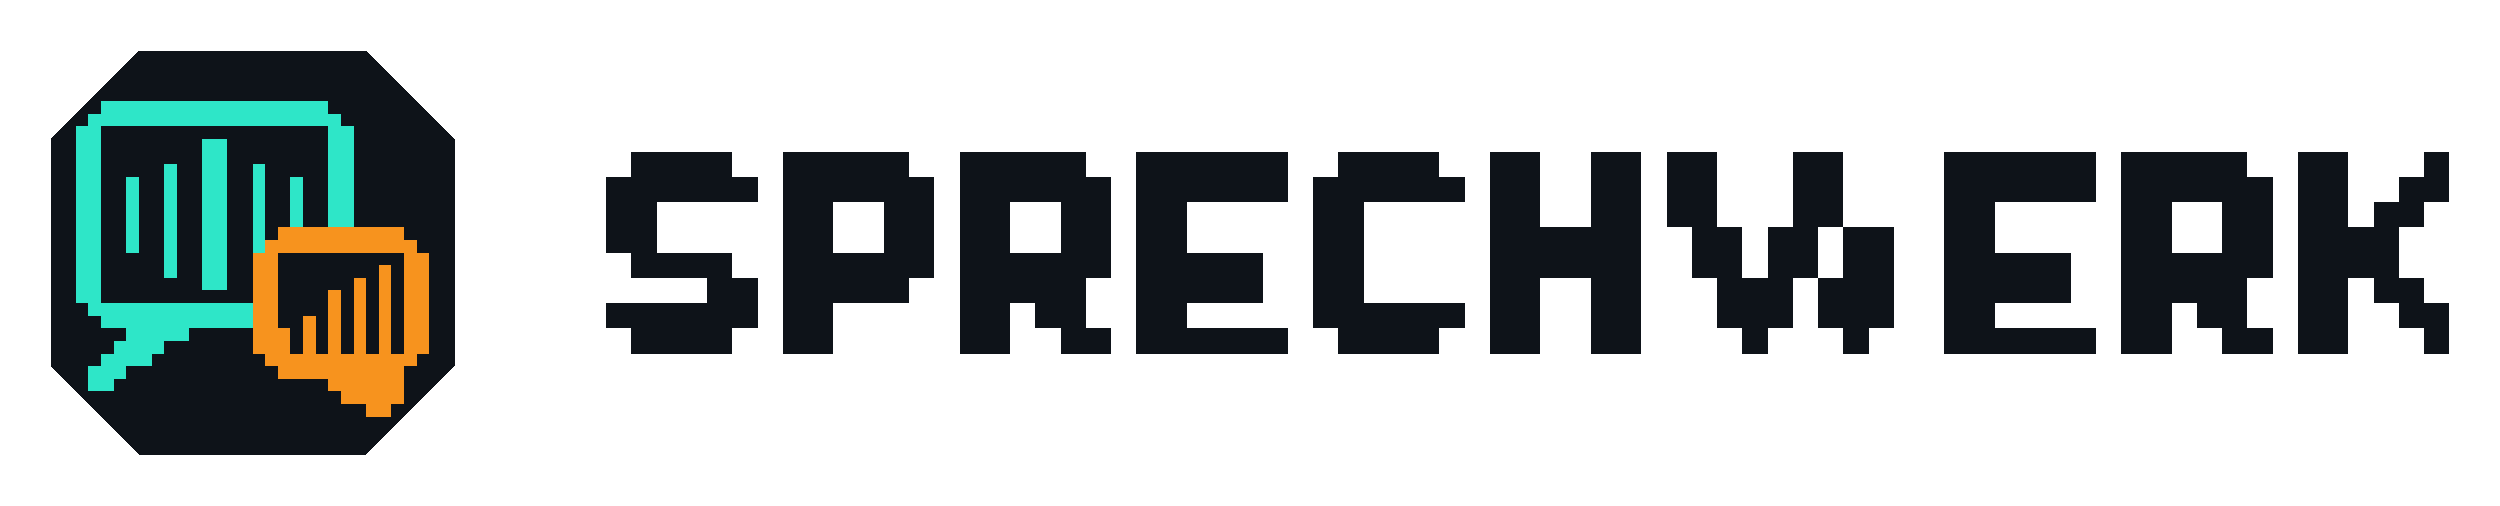
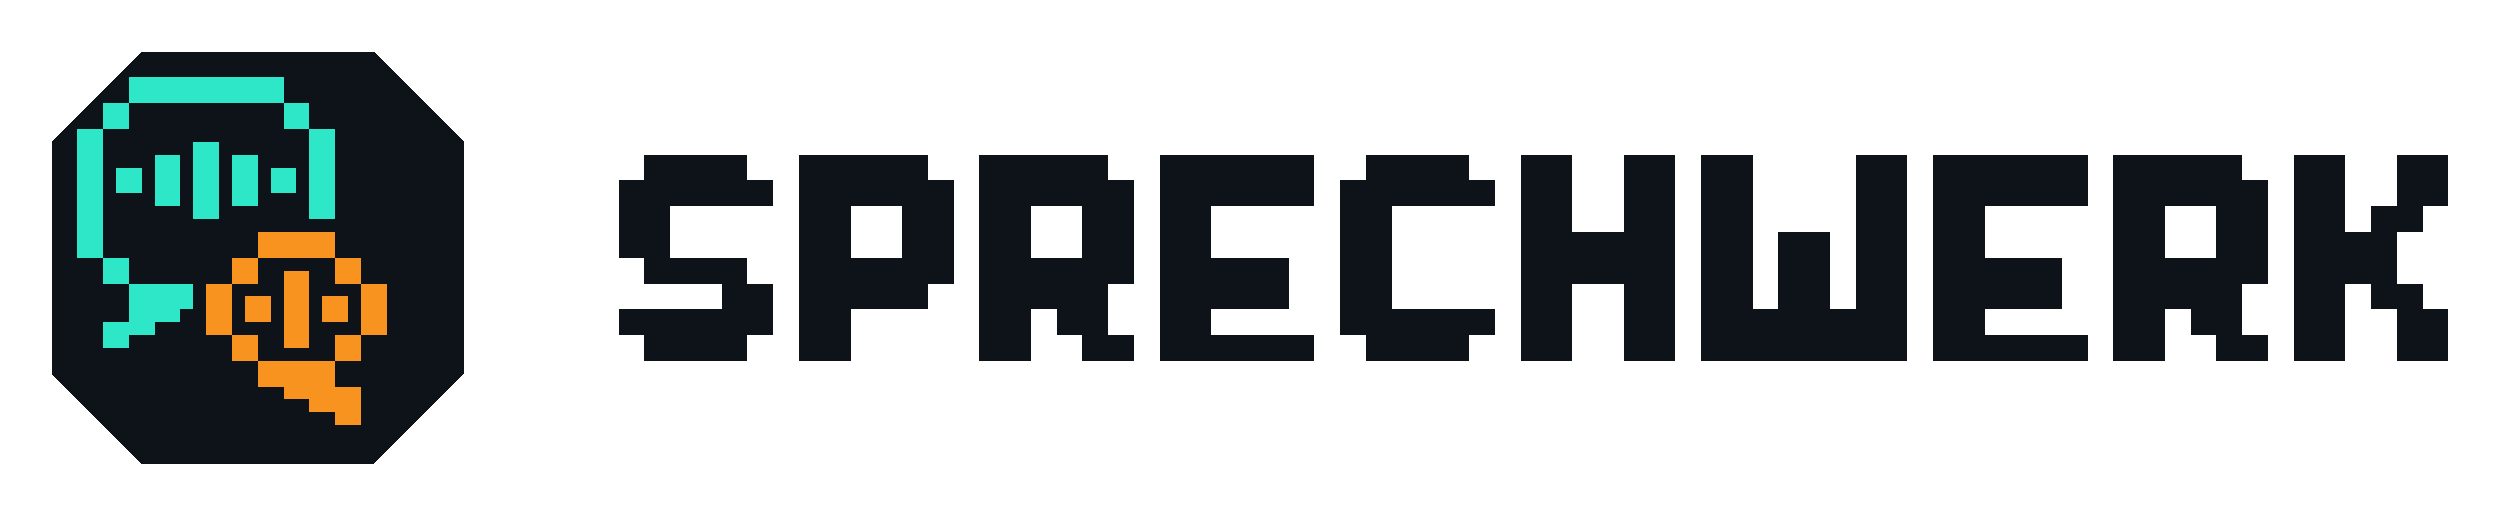
- <svg xmlns="http://www.w3.org/2000/svg" width="792" height="160" viewBox="0 0 198 40" shape-rendering="crispEdges">
+ <svg xmlns="http://www.w3.org/2000/svg" width="776" height="160" viewBox="0 0 194 40" shape-rendering="crispEdges">
  <path d="M 7 0 H 25 L 32 7 V 25 L 25 32 H 7 L 0 25 V 7 Z" transform="translate(4 4)" fill="#0E1319" />
-   <rect x="8" y="8" width="18" height="1" fill="#2EE6C8" />
-   <rect x="7" y="9" width="20" height="1" fill="#2EE6C8" />
+   <rect x="10" y="6" width="12" height="1" fill="#2EE6C8" />
+   <rect x="10" y="7" width="12" height="1" fill="#2EE6C8" />
+   <rect x="8" y="8" width="2" height="1" fill="#2EE6C8" />
+   <rect x="22" y="8" width="2" height="1" fill="#2EE6C8" />
+   <rect x="8" y="9" width="2" height="1" fill="#2EE6C8" />
+   <rect x="22" y="9" width="2" height="1" fill="#2EE6C8" />
  <rect x="6" y="10" width="2" height="1" fill="#2EE6C8" />
-   <rect x="26" y="10" width="2" height="1" fill="#2EE6C8" />
+   <rect x="24" y="10" width="2" height="1" fill="#2EE6C8" />
  <rect x="6" y="11" width="2" height="1" fill="#2EE6C8" />
-   <rect x="16" y="11" width="2" height="1" fill="#2EE6C8" />
-   <rect x="26" y="11" width="2" height="1" fill="#2EE6C8" />
+   <rect x="15" y="11" width="2" height="1" fill="#2EE6C8" />
+   <rect x="24" y="11" width="2" height="1" fill="#2EE6C8" />
  <rect x="6" y="12" width="2" height="1" fill="#2EE6C8" />
-   <rect x="16" y="12" width="2" height="1" fill="#2EE6C8" />
-   <rect x="26" y="12" width="2" height="1" fill="#2EE6C8" />
+   <rect x="12" y="12" width="2" height="1" fill="#2EE6C8" />
+   <rect x="15" y="12" width="2" height="1" fill="#2EE6C8" />
+   <rect x="18" y="12" width="2" height="1" fill="#2EE6C8" />
+   <rect x="24" y="12" width="2" height="1" fill="#2EE6C8" />
  <rect x="6" y="13" width="2" height="1" fill="#2EE6C8" />
-   <rect x="13" y="13" width="1" height="1" fill="#2EE6C8" />
-   <rect x="16" y="13" width="2" height="1" fill="#2EE6C8" />
-   <rect x="20" y="13" width="1" height="1" fill="#2EE6C8" />
-   <rect x="26" y="13" width="2" height="1" fill="#2EE6C8" />
+   <rect x="9" y="13" width="2" height="1" fill="#2EE6C8" />
+   <rect x="12" y="13" width="2" height="1" fill="#2EE6C8" />
+   <rect x="15" y="13" width="2" height="1" fill="#2EE6C8" />
+   <rect x="18" y="13" width="2" height="1" fill="#2EE6C8" />
+   <rect x="21" y="13" width="2" height="1" fill="#2EE6C8" />
+   <rect x="24" y="13" width="2" height="1" fill="#2EE6C8" />
  <rect x="6" y="14" width="2" height="1" fill="#2EE6C8" />
-   <rect x="10" y="14" width="1" height="1" fill="#2EE6C8" />
-   <rect x="13" y="14" width="1" height="1" fill="#2EE6C8" />
-   <rect x="16" y="14" width="2" height="1" fill="#2EE6C8" />
-   <rect x="20" y="14" width="1" height="1" fill="#2EE6C8" />
-   <rect x="23" y="14" width="1" height="1" fill="#2EE6C8" />
-   <rect x="26" y="14" width="2" height="1" fill="#2EE6C8" />
+   <rect x="9" y="14" width="2" height="1" fill="#2EE6C8" />
+   <rect x="12" y="14" width="2" height="1" fill="#2EE6C8" />
+   <rect x="15" y="14" width="2" height="1" fill="#2EE6C8" />
+   <rect x="18" y="14" width="2" height="1" fill="#2EE6C8" />
+   <rect x="21" y="14" width="2" height="1" fill="#2EE6C8" />
+   <rect x="24" y="14" width="2" height="1" fill="#2EE6C8" />
  <rect x="6" y="15" width="2" height="1" fill="#2EE6C8" />
-   <rect x="10" y="15" width="1" height="1" fill="#2EE6C8" />
-   <rect x="13" y="15" width="1" height="1" fill="#2EE6C8" />
-   <rect x="16" y="15" width="2" height="1" fill="#2EE6C8" />
-   <rect x="20" y="15" width="1" height="1" fill="#2EE6C8" />
-   <rect x="23" y="15" width="1" height="1" fill="#2EE6C8" />
-   <rect x="26" y="15" width="2" height="1" fill="#2EE6C8" />
+   <rect x="12" y="15" width="2" height="1" fill="#2EE6C8" />
+   <rect x="15" y="15" width="2" height="1" fill="#2EE6C8" />
+   <rect x="18" y="15" width="2" height="1" fill="#2EE6C8" />
+   <rect x="24" y="15" width="2" height="1" fill="#2EE6C8" />
  <rect x="6" y="16" width="2" height="1" fill="#2EE6C8" />
-   <rect x="10" y="16" width="1" height="1" fill="#2EE6C8" />
-   <rect x="13" y="16" width="1" height="1" fill="#2EE6C8" />
-   <rect x="16" y="16" width="2" height="1" fill="#2EE6C8" />
-   <rect x="20" y="16" width="1" height="1" fill="#2EE6C8" />
-   <rect x="23" y="16" width="1" height="1" fill="#2EE6C8" />
-   <rect x="26" y="16" width="2" height="1" fill="#2EE6C8" />
+   <rect x="15" y="16" width="2" height="1" fill="#2EE6C8" />
+   <rect x="24" y="16" width="2" height="1" fill="#2EE6C8" />
  <rect x="6" y="17" width="2" height="1" fill="#2EE6C8" />
-   <rect x="10" y="17" width="1" height="1" fill="#2EE6C8" />
-   <rect x="13" y="17" width="1" height="1" fill="#2EE6C8" />
-   <rect x="16" y="17" width="2" height="1" fill="#2EE6C8" />
-   <rect x="20" y="17" width="1" height="1" fill="#2EE6C8" />
-   <rect x="23" y="17" width="1" height="1" fill="#2EE6C8" />
-   <rect x="26" y="17" width="2" height="1" fill="#2EE6C8" />
  <rect x="6" y="18" width="2" height="1" fill="#2EE6C8" />
-   <rect x="10" y="18" width="1" height="1" fill="#2EE6C8" />
-   <rect x="13" y="18" width="1" height="1" fill="#2EE6C8" />
-   <rect x="16" y="18" width="2" height="1" fill="#2EE6C8" />
-   <rect x="20" y="18" width="1" height="1" fill="#2EE6C8" />
-   <rect x="22" y="18" width="10" height="1" fill="#F7931E" />
+   <rect x="20" y="18" width="6" height="1" fill="#F7931E" />
  <rect x="6" y="19" width="2" height="1" fill="#2EE6C8" />
-   <rect x="10" y="19" width="1" height="1" fill="#2EE6C8" />
-   <rect x="13" y="19" width="1" height="1" fill="#2EE6C8" />
-   <rect x="16" y="19" width="2" height="1" fill="#2EE6C8" />
-   <rect x="20" y="19" width="1" height="1" fill="#2EE6C8" />
-   <rect x="21" y="19" width="12" height="1" fill="#F7931E" />
-   <rect x="6" y="20" width="2" height="1" fill="#2EE6C8" />
-   <rect x="13" y="20" width="1" height="1" fill="#2EE6C8" />
-   <rect x="16" y="20" width="2" height="1" fill="#2EE6C8" />
-   <rect x="20" y="20" width="2" height="1" fill="#F7931E" />
-   <rect x="32" y="20" width="2" height="1" fill="#F7931E" />
-   <rect x="6" y="21" width="2" height="1" fill="#2EE6C8" />
-   <rect x="13" y="21" width="1" height="1" fill="#2EE6C8" />
-   <rect x="16" y="21" width="2" height="1" fill="#2EE6C8" />
-   <rect x="20" y="21" width="2" height="1" fill="#F7931E" />
-   <rect x="30" y="21" width="1" height="1" fill="#F7931E" />
-   <rect x="32" y="21" width="2" height="1" fill="#F7931E" />
-   <rect x="6" y="22" width="2" height="1" fill="#2EE6C8" />
-   <rect x="16" y="22" width="2" height="1" fill="#2EE6C8" />
-   <rect x="20" y="22" width="2" height="1" fill="#F7931E" />
-   <rect x="28" y="22" width="1" height="1" fill="#F7931E" />
-   <rect x="30" y="22" width="1" height="1" fill="#F7931E" />
-   <rect x="32" y="22" width="2" height="1" fill="#F7931E" />
-   <rect x="6" y="23" width="2" height="1" fill="#2EE6C8" />
-   <rect x="20" y="23" width="2" height="1" fill="#F7931E" />
-   <rect x="26" y="23" width="1" height="1" fill="#F7931E" />
-   <rect x="28" y="23" width="1" height="1" fill="#F7931E" />
-   <rect x="30" y="23" width="1" height="1" fill="#F7931E" />
-   <rect x="32" y="23" width="2" height="1" fill="#F7931E" />
-   <rect x="7" y="24" width="13" height="1" fill="#2EE6C8" />
-   <rect x="20" y="24" width="2" height="1" fill="#F7931E" />
-   <rect x="26" y="24" width="1" height="1" fill="#F7931E" />
-   <rect x="28" y="24" width="1" height="1" fill="#F7931E" />
-   <rect x="30" y="24" width="1" height="1" fill="#F7931E" />
-   <rect x="32" y="24" width="2" height="1" fill="#F7931E" />
-   <rect x="8" y="25" width="12" height="1" fill="#2EE6C8" />
-   <rect x="20" y="25" width="2" height="1" fill="#F7931E" />
-   <rect x="24" y="25" width="1" height="1" fill="#F7931E" />
-   <rect x="26" y="25" width="1" height="1" fill="#F7931E" />
-   <rect x="28" y="25" width="1" height="1" fill="#F7931E" />
-   <rect x="30" y="25" width="1" height="1" fill="#F7931E" />
-   <rect x="32" y="25" width="2" height="1" fill="#F7931E" />
-   <rect x="10" y="26" width="5" height="1" fill="#2EE6C8" />
-   <rect x="20" y="26" width="3" height="1" fill="#F7931E" />
-   <rect x="24" y="26" width="1" height="1" fill="#F7931E" />
-   <rect x="26" y="26" width="1" height="1" fill="#F7931E" />
-   <rect x="28" y="26" width="1" height="1" fill="#F7931E" />
-   <rect x="30" y="26" width="1" height="1" fill="#F7931E" />
-   <rect x="32" y="26" width="2" height="1" fill="#F7931E" />
-   <rect x="9" y="27" width="4" height="1" fill="#2EE6C8" />
-   <rect x="20" y="27" width="3" height="1" fill="#F7931E" />
-   <rect x="24" y="27" width="1" height="1" fill="#F7931E" />
-   <rect x="26" y="27" width="1" height="1" fill="#F7931E" />
-   <rect x="28" y="27" width="1" height="1" fill="#F7931E" />
-   <rect x="30" y="27" width="1" height="1" fill="#F7931E" />
-   <rect x="32" y="27" width="2" height="1" fill="#F7931E" />
-   <rect x="8" y="28" width="4" height="1" fill="#2EE6C8" />
-   <rect x="21" y="28" width="12" height="1" fill="#F7931E" />
-   <rect x="7" y="29" width="3" height="1" fill="#2EE6C8" />
-   <rect x="22" y="29" width="10" height="1" fill="#F7931E" />
-   <rect x="7" y="30" width="2" height="1" fill="#2EE6C8" />
-   <rect x="26" y="30" width="6" height="1" fill="#F7931E" />
-   <rect x="27" y="31" width="5" height="1" fill="#F7931E" />
-   <rect x="29" y="32" width="2" height="1" fill="#F7931E" />
+   <rect x="20" y="19" width="6" height="1" fill="#F7931E" />
+   <rect x="8" y="20" width="2" height="1" fill="#2EE6C8" />
+   <rect x="18" y="20" width="2" height="1" fill="#F7931E" />
+   <rect x="26" y="20" width="2" height="1" fill="#F7931E" />
+   <rect x="8" y="21" width="2" height="1" fill="#2EE6C8" />
+   <rect x="18" y="21" width="2" height="1" fill="#F7931E" />
+   <rect x="22" y="21" width="2" height="1" fill="#F7931E" />
+   <rect x="26" y="21" width="2" height="1" fill="#F7931E" />
+   <rect x="10" y="22" width="5" height="1" fill="#2EE6C8" />
+   <rect x="16" y="22" width="2" height="1" fill="#F7931E" />
+   <rect x="22" y="22" width="2" height="1" fill="#F7931E" />
+   <rect x="28" y="22" width="2" height="1" fill="#F7931E" />
+   <rect x="10" y="23" width="5" height="1" fill="#2EE6C8" />
+   <rect x="16" y="23" width="2" height="1" fill="#F7931E" />
+   <rect x="19" y="23" width="2" height="1" fill="#F7931E" />
+   <rect x="22" y="23" width="2" height="1" fill="#F7931E" />
+   <rect x="25" y="23" width="2" height="1" fill="#F7931E" />
+   <rect x="28" y="23" width="2" height="1" fill="#F7931E" />
+   <rect x="10" y="24" width="4" height="1" fill="#2EE6C8" />
+   <rect x="16" y="24" width="2" height="1" fill="#F7931E" />
+   <rect x="19" y="24" width="2" height="1" fill="#F7931E" />
+   <rect x="22" y="24" width="2" height="1" fill="#F7931E" />
+   <rect x="25" y="24" width="2" height="1" fill="#F7931E" />
+   <rect x="28" y="24" width="2" height="1" fill="#F7931E" />
+   <rect x="8" y="25" width="4" height="1" fill="#2EE6C8" />
+   <rect x="16" y="25" width="2" height="1" fill="#F7931E" />
+   <rect x="22" y="25" width="2" height="1" fill="#F7931E" />
+   <rect x="28" y="25" width="2" height="1" fill="#F7931E" />
+   <rect x="8" y="26" width="2" height="1" fill="#2EE6C8" />
+   <rect x="18" y="26" width="2" height="1" fill="#F7931E" />
+   <rect x="22" y="26" width="2" height="1" fill="#F7931E" />
+   <rect x="26" y="26" width="2" height="1" fill="#F7931E" />
+   <rect x="18" y="27" width="2" height="1" fill="#F7931E" />
+   <rect x="26" y="27" width="2" height="1" fill="#F7931E" />
+   <rect x="20" y="28" width="6" height="1" fill="#F7931E" />
+   <rect x="20" y="29" width="6" height="1" fill="#F7931E" />
+   <rect x="22" y="30" width="6" height="1" fill="#F7931E" />
+   <rect x="24" y="31" width="4" height="1" fill="#F7931E" />
+   <rect x="26" y="32" width="2" height="1" fill="#F7931E" />
  <rect x="50" y="12" width="8" height="2" fill="#0E1319" />
  <rect x="48" y="14" width="12" height="2" fill="#0E1319" />
  <rect x="48" y="16" width="4" height="2" fill="#0E1319" />
  <rect x="48" y="18" width="4" height="2" fill="#0E1319" />
  <rect x="50" y="20" width="8" height="2" fill="#0E1319" />
  <rect x="56" y="22" width="4" height="2" fill="#0E1319" />
  <rect x="48" y="24" width="12" height="2" fill="#0E1319" />
  <rect x="50" y="26" width="8" height="2" fill="#0E1319" />
  <rect x="62" y="12" width="10" height="2" fill="#0E1319" />
  <rect x="62" y="14" width="12" height="2" fill="#0E1319" />
  <rect x="62" y="16" width="4" height="2" fill="#0E1319" />
  <rect x="70" y="16" width="4" height="2" fill="#0E1319" />
  <rect x="62" y="18" width="4" height="2" fill="#0E1319" />
  <rect x="70" y="18" width="4" height="2" fill="#0E1319" />
  <rect x="62" y="20" width="12" height="2" fill="#0E1319" />
  <rect x="62" y="22" width="10" height="2" fill="#0E1319" />
  <rect x="62" y="24" width="4" height="2" fill="#0E1319" />
  <rect x="62" y="26" width="4" height="2" fill="#0E1319" />
  <rect x="76" y="12" width="10" height="2" fill="#0E1319" />
  <rect x="76" y="14" width="12" height="2" fill="#0E1319" />
  <rect x="76" y="16" width="4" height="2" fill="#0E1319" />
  <rect x="84" y="16" width="4" height="2" fill="#0E1319" />
  <rect x="76" y="18" width="4" height="2" fill="#0E1319" />
  <rect x="84" y="18" width="4" height="2" fill="#0E1319" />
  <rect x="76" y="20" width="12" height="2" fill="#0E1319" />
  <rect x="76" y="22" width="10" height="2" fill="#0E1319" />
  <rect x="76" y="24" width="4" height="2" fill="#0E1319" />
  <rect x="82" y="24" width="4" height="2" fill="#0E1319" />
  <rect x="76" y="26" width="4" height="2" fill="#0E1319" />
  <rect x="84" y="26" width="4" height="2" fill="#0E1319" />
  <rect x="90" y="12" width="12" height="2" fill="#0E1319" />
  <rect x="90" y="14" width="12" height="2" fill="#0E1319" />
  <rect x="90" y="16" width="4" height="2" fill="#0E1319" />
  <rect x="90" y="18" width="4" height="2" fill="#0E1319" />
  <rect x="90" y="20" width="10" height="2" fill="#0E1319" />
  <rect x="90" y="22" width="10" height="2" fill="#0E1319" />
  <rect x="90" y="24" width="4" height="2" fill="#0E1319" />
  <rect x="90" y="26" width="12" height="2" fill="#0E1319" />
  <rect x="106" y="12" width="8" height="2" fill="#0E1319" />
  <rect x="104" y="14" width="12" height="2" fill="#0E1319" />
  <rect x="104" y="16" width="4" height="2" fill="#0E1319" />
  <rect x="104" y="18" width="4" height="2" fill="#0E1319" />
  <rect x="104" y="20" width="4" height="2" fill="#0E1319" />
  <rect x="104" y="22" width="4" height="2" fill="#0E1319" />
  <rect x="104" y="24" width="12" height="2" fill="#0E1319" />
  <rect x="106" y="26" width="8" height="2" fill="#0E1319" />
  <rect x="118" y="12" width="4" height="2" fill="#0E1319" />
  <rect x="126" y="12" width="4" height="2" fill="#0E1319" />
  <rect x="118" y="14" width="4" height="2" fill="#0E1319" />
  <rect x="126" y="14" width="4" height="2" fill="#0E1319" />
  <rect x="118" y="16" width="4" height="2" fill="#0E1319" />
  <rect x="126" y="16" width="4" height="2" fill="#0E1319" />
  <rect x="118" y="18" width="12" height="2" fill="#0E1319" />
  <rect x="118" y="20" width="12" height="2" fill="#0E1319" />
  <rect x="118" y="22" width="4" height="2" fill="#0E1319" />
  <rect x="126" y="22" width="4" height="2" fill="#0E1319" />
  <rect x="118" y="24" width="4" height="2" fill="#0E1319" />
  <rect x="126" y="24" width="4" height="2" fill="#0E1319" />
  <rect x="118" y="26" width="4" height="2" fill="#0E1319" />
  <rect x="126" y="26" width="4" height="2" fill="#0E1319" />
  <rect x="132" y="12" width="4" height="2" fill="#0E1319" />
-   <rect x="142" y="12" width="4" height="2" fill="#0E1319" />
+   <rect x="144" y="12" width="4" height="2" fill="#0E1319" />
  <rect x="132" y="14" width="4" height="2" fill="#0E1319" />
-   <rect x="142" y="14" width="4" height="2" fill="#0E1319" />
+   <rect x="144" y="14" width="4" height="2" fill="#0E1319" />
  <rect x="132" y="16" width="4" height="2" fill="#0E1319" />
-   <rect x="142" y="16" width="4" height="2" fill="#0E1319" />
-   <rect x="134" y="18" width="4" height="2" fill="#0E1319" />
-   <rect x="140" y="18" width="4" height="2" fill="#0E1319" />
-   <rect x="146" y="18" width="4" height="2" fill="#0E1319" />
-   <rect x="134" y="20" width="4" height="2" fill="#0E1319" />
-   <rect x="140" y="20" width="4" height="2" fill="#0E1319" />
-   <rect x="146" y="20" width="4" height="2" fill="#0E1319" />
-   <rect x="136" y="22" width="6" height="2" fill="#0E1319" />
-   <rect x="144" y="22" width="6" height="2" fill="#0E1319" />
-   <rect x="136" y="24" width="6" height="2" fill="#0E1319" />
-   <rect x="144" y="24" width="6" height="2" fill="#0E1319" />
-   <rect x="138" y="26" width="2" height="2" fill="#0E1319" />
-   <rect x="146" y="26" width="2" height="2" fill="#0E1319" />
-   <rect x="154" y="12" width="12" height="2" fill="#0E1319" />
-   <rect x="154" y="14" width="12" height="2" fill="#0E1319" />
-   <rect x="154" y="16" width="4" height="2" fill="#0E1319" />
-   <rect x="154" y="18" width="4" height="2" fill="#0E1319" />
-   <rect x="154" y="20" width="10" height="2" fill="#0E1319" />
-   <rect x="154" y="22" width="10" height="2" fill="#0E1319" />
-   <rect x="154" y="24" width="4" height="2" fill="#0E1319" />
-   <rect x="154" y="26" width="12" height="2" fill="#0E1319" />
-   <rect x="168" y="12" width="10" height="2" fill="#0E1319" />
-   <rect x="168" y="14" width="12" height="2" fill="#0E1319" />
-   <rect x="168" y="16" width="4" height="2" fill="#0E1319" />
-   <rect x="176" y="16" width="4" height="2" fill="#0E1319" />
-   <rect x="168" y="18" width="4" height="2" fill="#0E1319" />
-   <rect x="176" y="18" width="4" height="2" fill="#0E1319" />
-   <rect x="168" y="20" width="12" height="2" fill="#0E1319" />
-   <rect x="168" y="22" width="10" height="2" fill="#0E1319" />
-   <rect x="168" y="24" width="4" height="2" fill="#0E1319" />
-   <rect x="174" y="24" width="4" height="2" fill="#0E1319" />
-   <rect x="168" y="26" width="4" height="2" fill="#0E1319" />
-   <rect x="176" y="26" width="4" height="2" fill="#0E1319" />
-   <rect x="182" y="12" width="4" height="2" fill="#0E1319" />
-   <rect x="192" y="12" width="2" height="2" fill="#0E1319" />
-   <rect x="182" y="14" width="4" height="2" fill="#0E1319" />
-   <rect x="190" y="14" width="4" height="2" fill="#0E1319" />
-   <rect x="182" y="16" width="4" height="2" fill="#0E1319" />
-   <rect x="188" y="16" width="4" height="2" fill="#0E1319" />
-   <rect x="182" y="18" width="8" height="2" fill="#0E1319" />
-   <rect x="182" y="20" width="8" height="2" fill="#0E1319" />
-   <rect x="182" y="22" width="4" height="2" fill="#0E1319" />
-   <rect x="188" y="22" width="4" height="2" fill="#0E1319" />
-   <rect x="182" y="24" width="4" height="2" fill="#0E1319" />
-   <rect x="190" y="24" width="4" height="2" fill="#0E1319" />
-   <rect x="182" y="26" width="4" height="2" fill="#0E1319" />
-   <rect x="192" y="26" width="2" height="2" fill="#0E1319" />
+   <rect x="144" y="16" width="4" height="2" fill="#0E1319" />
+   <rect x="132" y="18" width="4" height="2" fill="#0E1319" />
+   <rect x="138" y="18" width="4" height="2" fill="#0E1319" />
+   <rect x="144" y="18" width="4" height="2" fill="#0E1319" />
+   <rect x="132" y="20" width="4" height="2" fill="#0E1319" />
+   <rect x="138" y="20" width="4" height="2" fill="#0E1319" />
+   <rect x="144" y="20" width="4" height="2" fill="#0E1319" />
+   <rect x="132" y="22" width="4" height="2" fill="#0E1319" />
+   <rect x="138" y="22" width="4" height="2" fill="#0E1319" />
+   <rect x="144" y="22" width="4" height="2" fill="#0E1319" />
+   <rect x="132" y="24" width="16" height="2" fill="#0E1319" />
+   <rect x="132" y="26" width="16" height="2" fill="#0E1319" />
+   <rect x="150" y="12" width="12" height="2" fill="#0E1319" />
+   <rect x="150" y="14" width="12" height="2" fill="#0E1319" />
+   <rect x="150" y="16" width="4" height="2" fill="#0E1319" />
+   <rect x="150" y="18" width="4" height="2" fill="#0E1319" />
+   <rect x="150" y="20" width="10" height="2" fill="#0E1319" />
+   <rect x="150" y="22" width="10" height="2" fill="#0E1319" />
+   <rect x="150" y="24" width="4" height="2" fill="#0E1319" />
+   <rect x="150" y="26" width="12" height="2" fill="#0E1319" />
+   <rect x="164" y="12" width="10" height="2" fill="#0E1319" />
+   <rect x="164" y="14" width="12" height="2" fill="#0E1319" />
+   <rect x="164" y="16" width="4" height="2" fill="#0E1319" />
+   <rect x="172" y="16" width="4" height="2" fill="#0E1319" />
+   <rect x="164" y="18" width="4" height="2" fill="#0E1319" />
+   <rect x="172" y="18" width="4" height="2" fill="#0E1319" />
+   <rect x="164" y="20" width="12" height="2" fill="#0E1319" />
+   <rect x="164" y="22" width="10" height="2" fill="#0E1319" />
+   <rect x="164" y="24" width="4" height="2" fill="#0E1319" />
+   <rect x="170" y="24" width="4" height="2" fill="#0E1319" />
+   <rect x="164" y="26" width="4" height="2" fill="#0E1319" />
+   <rect x="172" y="26" width="4" height="2" fill="#0E1319" />
+   <rect x="178" y="12" width="4" height="2" fill="#0E1319" />
+   <rect x="186" y="12" width="4" height="2" fill="#0E1319" />
+   <rect x="178" y="14" width="4" height="2" fill="#0E1319" />
+   <rect x="186" y="14" width="4" height="2" fill="#0E1319" />
+   <rect x="178" y="16" width="4" height="2" fill="#0E1319" />
+   <rect x="184" y="16" width="4" height="2" fill="#0E1319" />
+   <rect x="178" y="18" width="8" height="2" fill="#0E1319" />
+   <rect x="178" y="20" width="8" height="2" fill="#0E1319" />
+   <rect x="178" y="22" width="4" height="2" fill="#0E1319" />
+   <rect x="184" y="22" width="4" height="2" fill="#0E1319" />
+   <rect x="178" y="24" width="4" height="2" fill="#0E1319" />
+   <rect x="186" y="24" width="4" height="2" fill="#0E1319" />
+   <rect x="178" y="26" width="4" height="2" fill="#0E1319" />
+   <rect x="186" y="26" width="4" height="2" fill="#0E1319" />
</svg>
